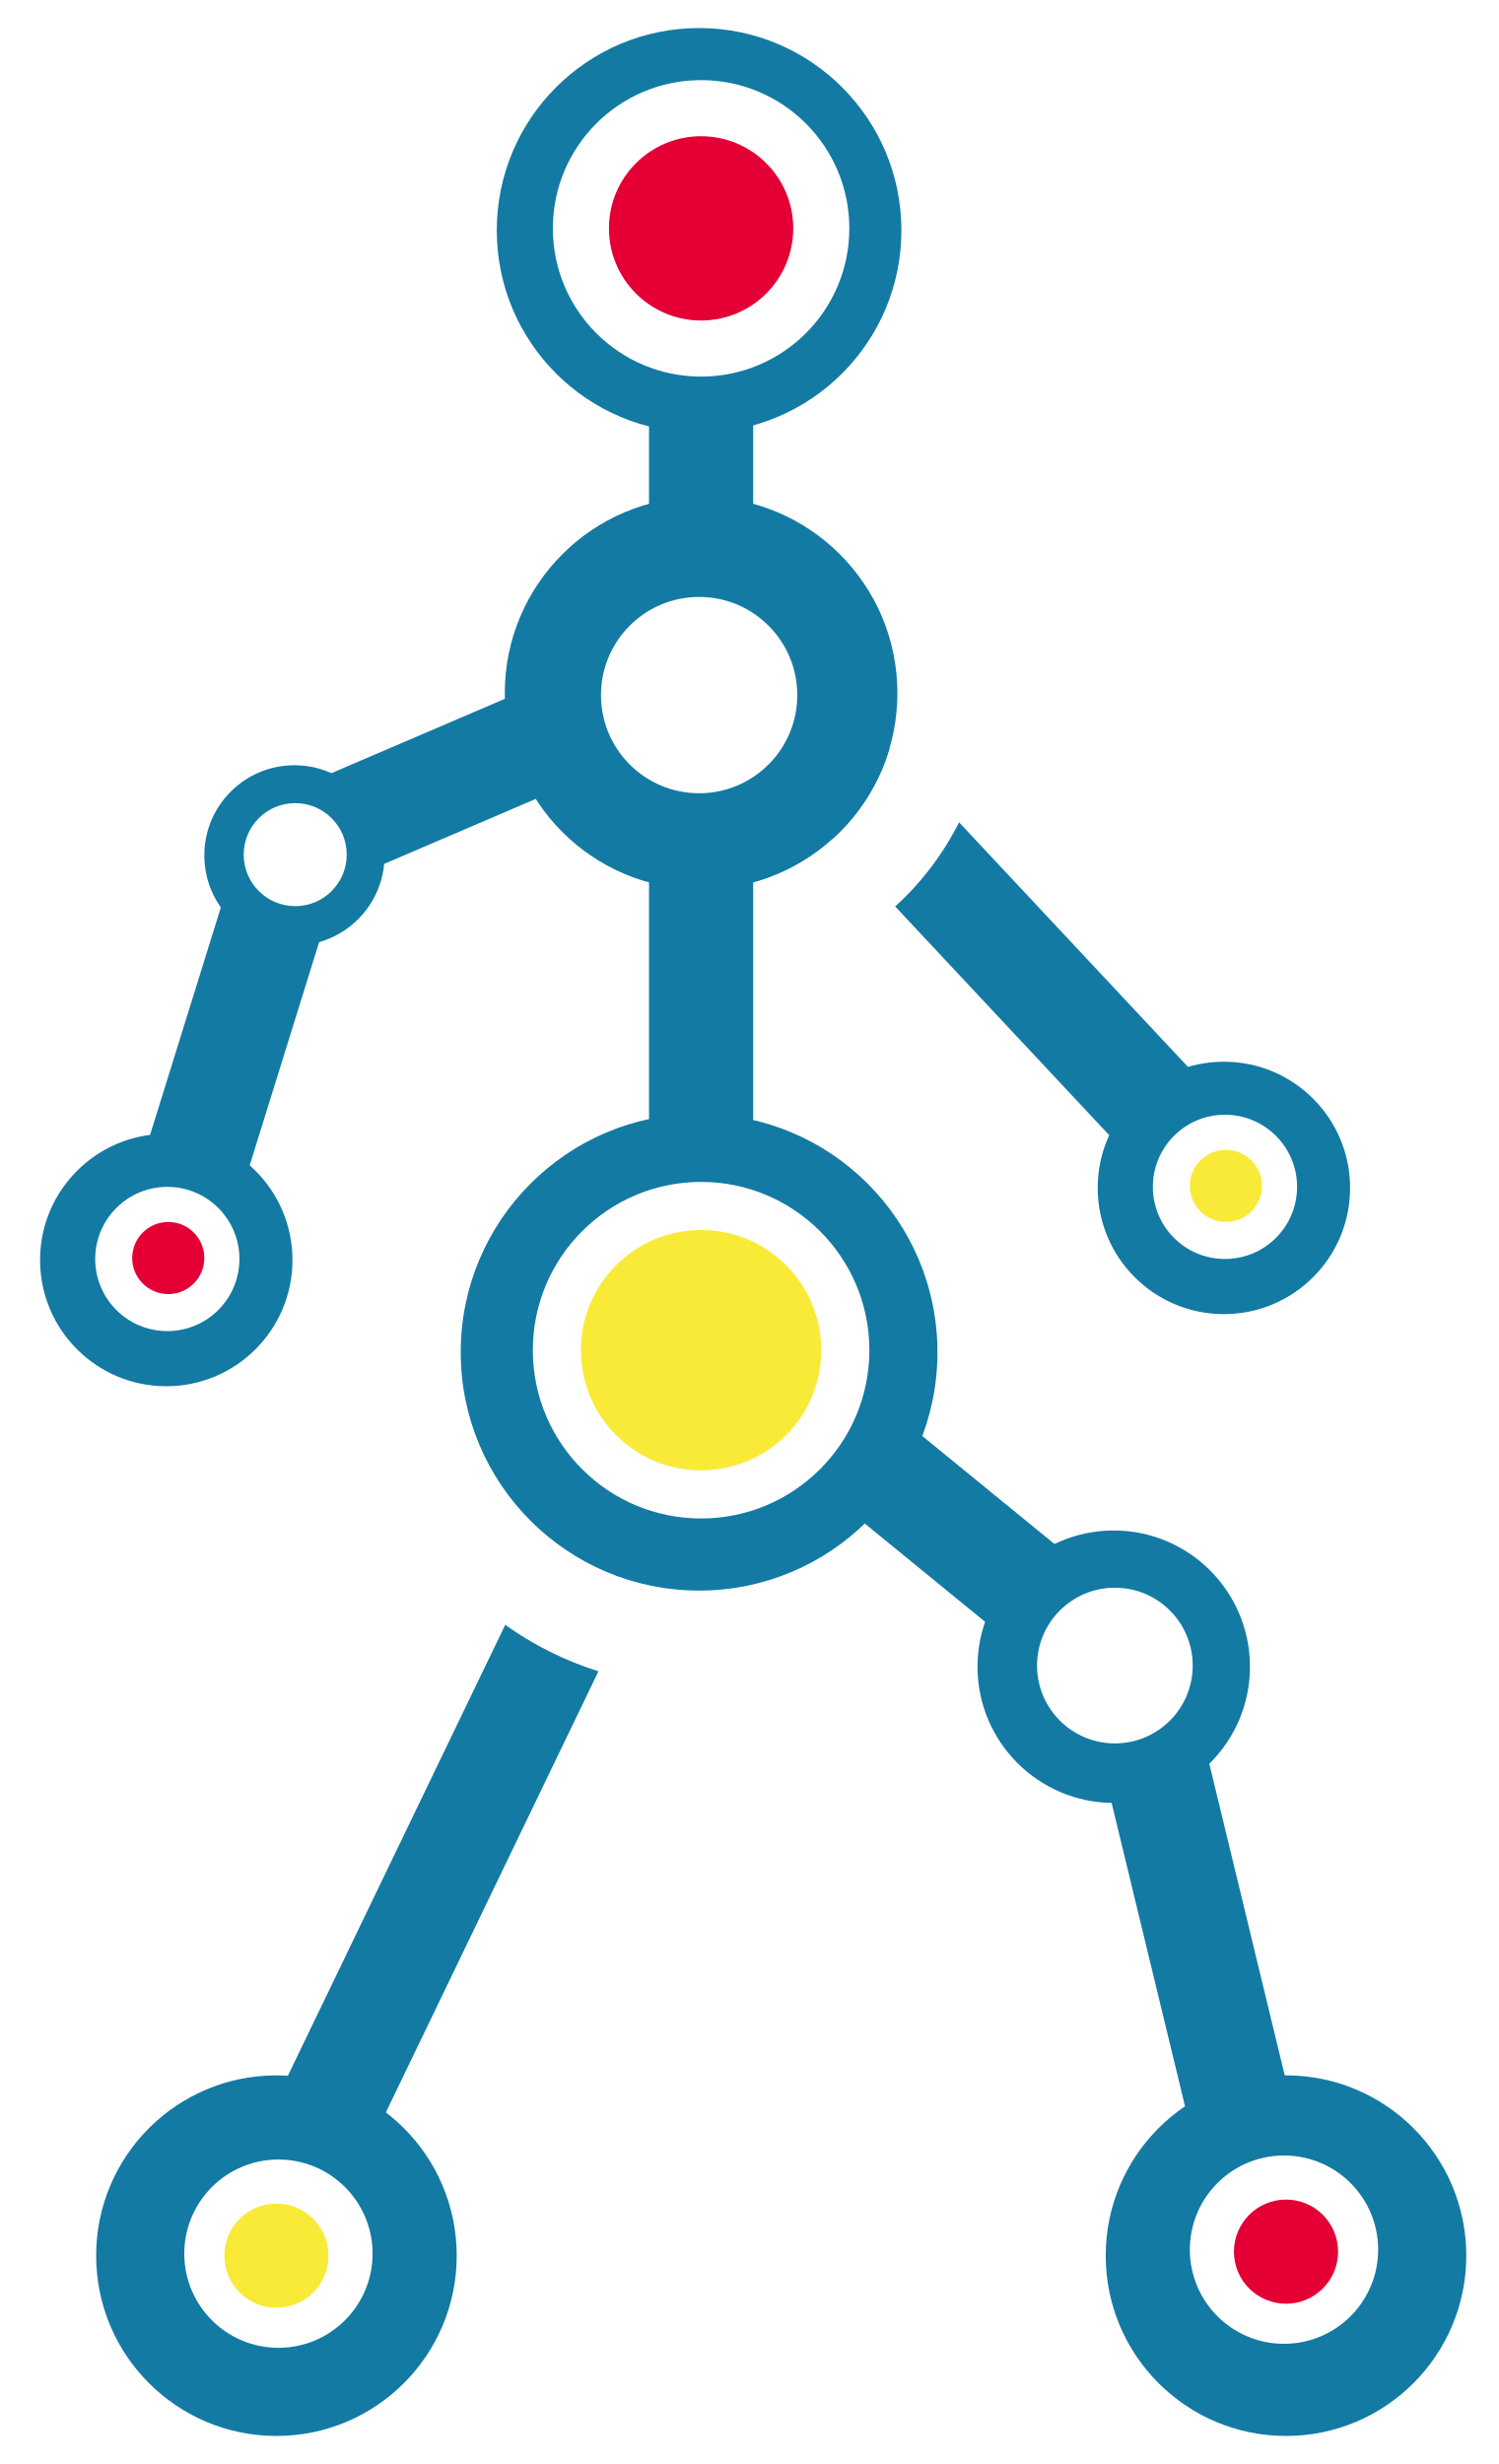
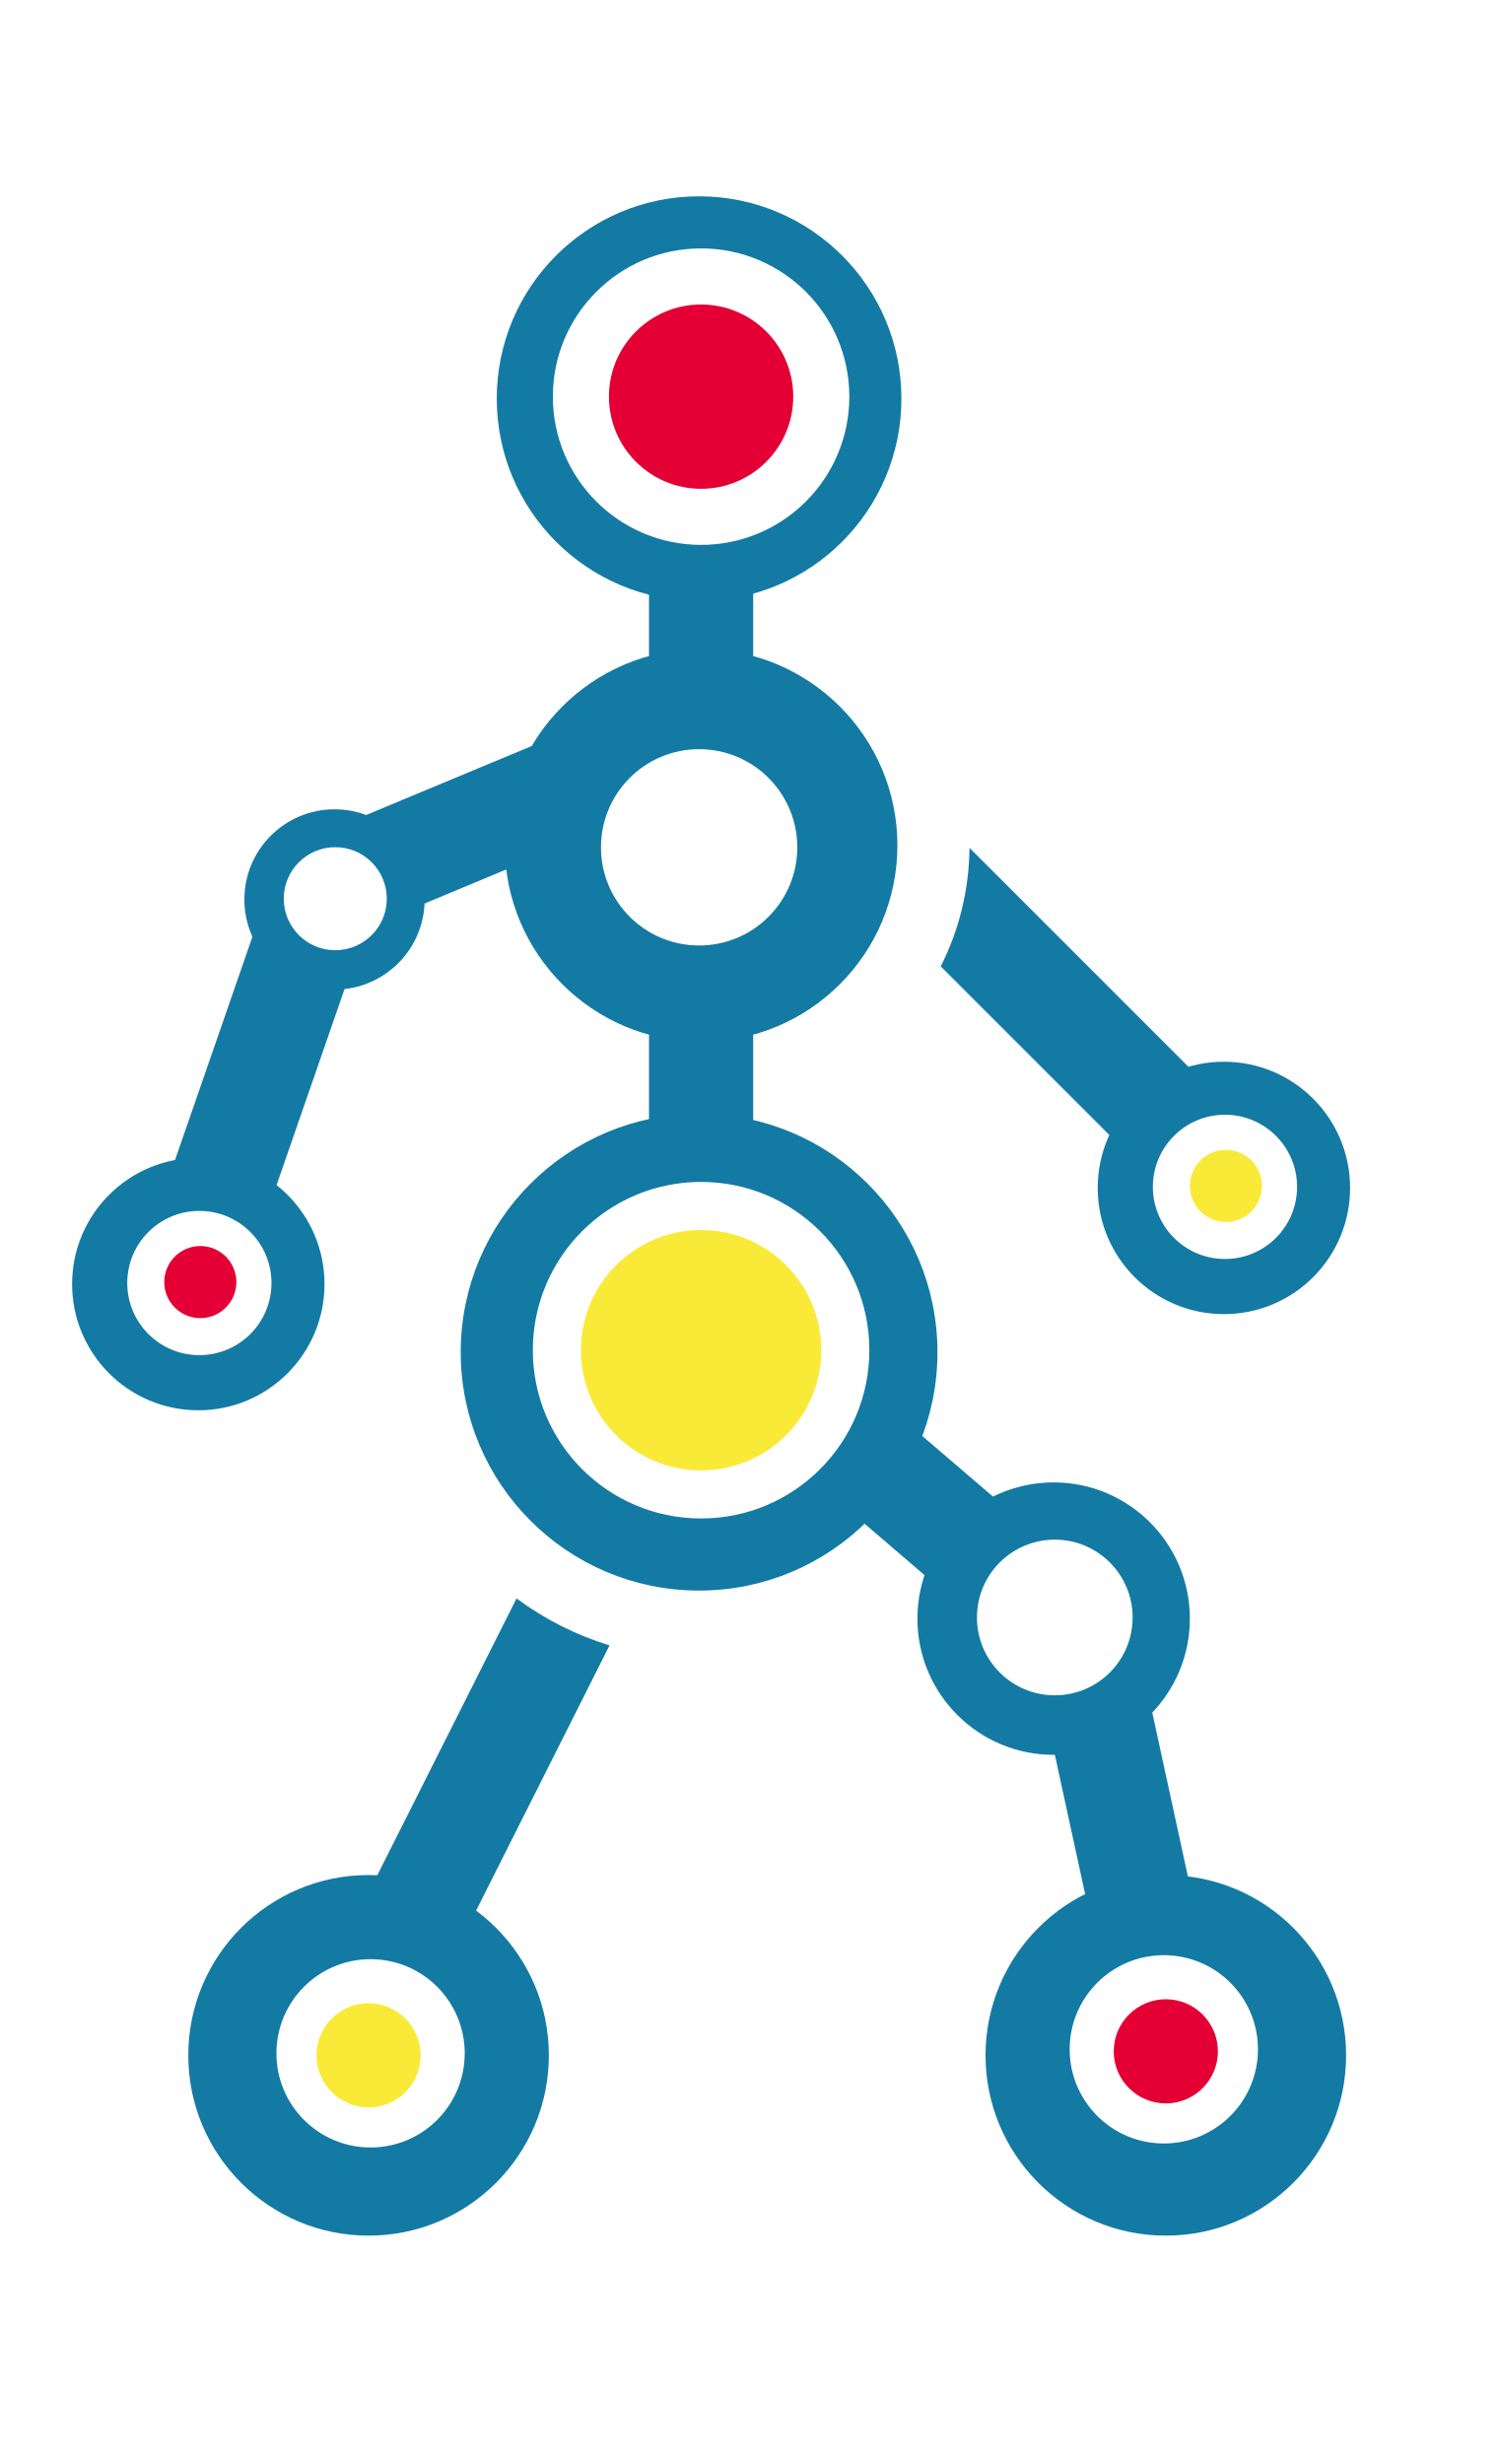
<svg xmlns="http://www.w3.org/2000/svg" width="374" height="615" viewBox="0 0 374 615" fill="none">
-   <path d="M69 518C93.853 518 114 538.147 114 563C114 587.853 93.853 608 69 608C44.147 608 24 587.853 24 563C24 538.147 44.147 518 69 518ZM321 518C345.853 518 366 538.147 366 563C366 587.853 345.853 608 321 608C296.147 608 276 587.853 276 563C276 538.147 296.147 518 321 518ZM69.5 539C56.521 539 46 549.521 46 562.5C46 575.479 56.521 586 69.5 586C82.479 586 93 575.479 93 562.5C93 549.521 82.479 539 69.5 539ZM320.5 538C307.521 538 297 548.521 297 561.5C297 574.479 307.521 585 320.5 585C333.479 585 344 574.479 344 561.5C344 548.521 333.479 538 320.5 538ZM278 382C296.778 382 312 397.222 312 416C312 434.778 296.778 450 278 450C259.222 450 244 434.778 244 416C244 397.222 259.222 382 278 382ZM278.286 396.286C267.556 396.286 258.858 404.984 258.857 415.714C258.857 426.444 267.556 435.143 278.286 435.143C289.016 435.142 297.714 426.444 297.714 415.714C297.714 404.984 289.016 396.286 278.286 396.286ZM174.5 278C207.361 278 234 304.639 234 337.5C234 370.361 207.361 397 174.5 397C141.639 397 115 370.361 115 337.5C115 304.639 141.639 278 174.5 278ZM175 295C151.804 295 133 313.804 133 337C133 360.196 151.804 379 175 379C198.196 379 217 360.196 217 337C217 313.804 198.196 295 175 295ZM41.5 283C58.897 283 73 297.103 73 314.5C73 331.897 58.897 346 41.5 346C24.103 346 10 331.897 10 314.5C10 297.103 24.103 283 41.5 283ZM41.765 296.235C31.824 296.235 23.765 304.294 23.765 314.235C23.765 324.176 31.824 332.235 41.765 332.235C51.706 332.235 59.765 324.176 59.765 314.235C59.765 304.294 51.706 296.235 41.765 296.235ZM305.5 265C322.897 265 337 279.103 337 296.5C337 313.897 322.897 328 305.5 328C288.103 328 274 313.897 274 296.5C274 279.103 288.103 265 305.5 265ZM305.765 278.235C295.824 278.235 287.765 286.294 287.765 296.235C287.765 306.176 295.824 314.235 305.765 314.235C315.706 314.235 323.765 306.176 323.765 296.235C323.765 286.294 315.706 278.235 305.765 278.235ZM73.5 191C85.926 191 96 201.074 96 213.5C96 225.926 85.926 236 73.5 236C61.074 236 51 225.926 51 213.5C51 201.074 61.074 191 73.5 191ZM73.689 200.454C66.589 200.454 60.832 206.21 60.832 213.311C60.832 220.411 66.589 226.168 73.689 226.168C80.79 226.168 86.546 220.411 86.546 213.311C86.546 206.21 80.79 200.454 73.689 200.454ZM175 124C202.062 124 224 145.938 224 173C224 200.062 202.062 222 175 222C147.938 222 126 200.062 126 173C126 145.938 147.938 124 175 124ZM174.51 148.99C160.979 148.99 150.01 159.959 150.01 173.49C150.01 187.021 160.979 197.99 174.51 197.99C188.041 197.99 199.01 187.021 199.01 173.49C199.01 159.959 188.041 148.99 174.51 148.99ZM174.5 7C202.39 7 225 29.61 225 57.5C225 85.39 202.39 108 174.5 108C146.61 108 124 85.39 124 57.5C124 29.61 146.61 7 174.5 7ZM175 20C154.565 20 138 36.566 138 57C138 77.434 154.565 94 175 94C195.435 94 212 77.434 212 57C212 36.566 195.435 20 175 20Z" fill="#137AA3" />
-   <path d="M126.108 405.552C133.135 410.558 140.969 414.503 149.379 417.152L88.066 544.355L64.645 533.065L126.108 405.552ZM302.636 443.442L321.636 521.941L324.693 534.577L299.424 540.693L296.365 528.059L277.365 449.558L274.308 436.924L299.577 430.807L302.636 443.442ZM230.224 358.432L260.224 382.931L270.292 391.154L253.846 411.292L243.777 403.069L213.777 378.568L203.709 370.346L220.154 350.208L230.224 358.432ZM166.355 381.935L160.114 394.882C151.492 392.648 143.621 388.548 136.962 383.034L142.935 370.645L166.355 381.935ZM81.275 229.948L77.414 242.361L63.413 287.362L59.552 299.774L34.726 292.051L38.587 279.638L52.588 234.638L56.449 222.225L81.275 229.948ZM303.375 273.608L284.393 291.375L223.449 226.257C229.971 220.32 235.397 213.203 239.392 205.242L303.375 273.608ZM188.001 290H162.001V211H188.001V290ZM142.07 195.828L90.173 218.069L79.931 194.172L131.828 171.931L142.07 195.828ZM222.052 186.715C219.466 195.6 214.432 203.439 207.729 209.46L193.626 194.392L212.608 176.625L222.052 186.715ZM188.001 144H162.001V96H188.001V144Z" fill="#137AA3" />
-   <circle cx="175" cy="57" r="23" fill="#E40035" />
-   <circle cx="42" cy="314" r="9" fill="#E40035" />
+   <path d="M92 468C116.853 468 137 488.147 137 513C137 537.853 116.853 558 92 558C67.147 558 47 537.853 47 513C47 488.147 67.147 468 92 468ZM291 468C315.853 468 336 488.147 336 513C336 537.853 315.853 558 291 558C266.147 558 246 537.853 246 513C246 488.147 266.147 468 291 468ZM92.5 489C79.521 489 69 499.521 69 512.5C69 525.479 79.521 536 92.5 536C105.479 536 116 525.479 116 512.5C116 499.521 105.479 489 92.5 489ZM290.5 488C277.521 488 267 498.521 267 511.5C267 524.479 277.521 535 290.5 535C303.479 535 314 524.479 314 511.5C314 498.521 303.479 488 290.5 488ZM263 370C281.778 370 297 385.222 297 404C297 422.778 281.778 438 263 438C244.222 438 229 422.778 229 404C229 385.222 244.222 370 263 370ZM263.286 384.286C252.556 384.286 243.858 392.984 243.857 403.714C243.857 414.444 252.556 423.143 263.286 423.143C274.016 423.142 282.714 414.444 282.714 403.714C282.714 392.984 274.016 384.286 263.286 384.286ZM174.5 278C207.361 278 234 304.639 234 337.5C234 370.361 207.361 397 174.5 397C141.639 397 115 370.361 115 337.5C115 304.639 141.639 278 174.5 278ZM175 295C151.804 295 133 313.804 133 337C133 360.196 151.804 379 175 379C198.196 379 217 360.196 217 337C217 313.804 198.196 295 175 295ZM49.5 289C66.897 289 81 303.103 81 320.5C81 337.897 66.897 352 49.5 352C32.103 352 18 337.897 18 320.5C18 303.103 32.103 289 49.5 289ZM49.765 302.235C39.824 302.235 31.765 310.294 31.765 320.235C31.765 330.176 39.824 338.235 49.765 338.235C59.706 338.235 67.765 330.176 67.765 320.235C67.765 310.294 59.706 302.235 49.765 302.235ZM305.5 265C322.897 265 337 279.103 337 296.5C337 313.897 322.897 328 305.5 328C288.103 328 274 313.897 274 296.5C274 279.103 288.103 265 305.5 265ZM305.765 278.235C295.824 278.235 287.765 286.294 287.765 296.235C287.765 306.176 295.824 314.235 305.765 314.235C315.706 314.235 323.765 306.176 323.765 296.235C323.765 286.294 315.706 278.235 305.765 278.235ZM175 162C202.062 162 224 183.938 224 211C224 238.062 202.062 260 175 260C147.938 260 126 238.062 126 211C126 183.938 147.938 162 175 162ZM83.5 202C95.926 202 106 212.074 106 224.5C106 236.926 95.926 247 83.5 247C71.074 247 61 236.926 61 224.5C61 212.074 71.074 202 83.5 202ZM83.689 211.454C76.589 211.454 70.832 217.21 70.832 224.311C70.832 231.411 76.589 237.168 83.689 237.168C90.79 237.168 96.546 231.411 96.546 224.311C96.546 217.21 90.79 211.454 83.689 211.454ZM174.51 186.99C160.979 186.99 150.01 197.959 150.01 211.49C150.01 225.021 160.979 235.99 174.51 235.99C188.041 235.99 199.01 225.021 199.01 211.49C199.01 197.959 188.041 186.99 174.51 186.99ZM174.5 49C202.39 49 225 71.61 225 99.5C225 127.39 202.39 150 174.5 150C146.61 150 124 127.39 124 99.5C124 71.61 146.61 49 174.5 49ZM175 62C154.565 62 138 78.566 138 99C138 119.435 154.565 136 175 136C195.435 136 212 119.435 212 99C212 78.566 195.435 62 175 62Z" fill="#137AA3" />
+   <path d="M289.203 434.738L296.704 469.238L299.465 481.941L274.059 487.465L271.298 474.762L263.797 440.262L261.035 427.559L286.441 422.035L289.203 434.738ZM128.937 398.955C135.865 404.1 143.694 408.101 152.144 410.679L119.613 475.343L113.771 486.956L90.544 475.271L96.388 463.657L128.937 398.955ZM230.461 358.63L244.461 370.63L254.331 379.091L237.41 398.831L227.54 390.37L213.54 378.37L203.67 369.909L220.591 350.169L230.461 358.63ZM166.457 382.229L160.614 393.842L160.093 394.876C151.474 392.64 143.607 388.538 136.951 383.024L137.388 382.157L143.229 370.544L166.457 382.229ZM88.042 240.976L83.783 253.258L70.783 290.759L66.525 303.041L41.96 294.524L46.218 282.241L59.218 244.742L63.476 232.459L88.042 240.976ZM303.386 273L285.001 291.385L234.818 241.203C239.324 232.297 241.9 222.251 241.995 211.61L303.386 273ZM188.001 290H162.001V243H188.001V290ZM148 208L100 228L90 204L138 184L148 208ZM214.388 189.227C217.963 195.678 220 203.101 220 211C220 215.65 219.293 220.136 217.983 224.355L218.165 224.55L198.615 205L214.388 189.227ZM188.001 172.5H162.001V138H188.001V172.5Z" fill="#137AA3" />
+   <circle cx="175" cy="99" r="23" fill="#E40035" />
+   <circle cx="50" cy="320" r="9" fill="#E40035" />
  <circle cx="306" cy="296" r="9" fill="#F9EA38" />
  <circle cx="175" cy="337" r="30" fill="#F9EA38" />
-   <circle cx="69" cy="563" r="13" fill="#F9EA38" />
-   <circle cx="321" cy="562" r="13" fill="#E40035" />
+   <circle cx="92" cy="513" r="13" fill="#F9EA38" />
+   <circle cx="291" cy="512" r="13" fill="#E40035" />
</svg>
